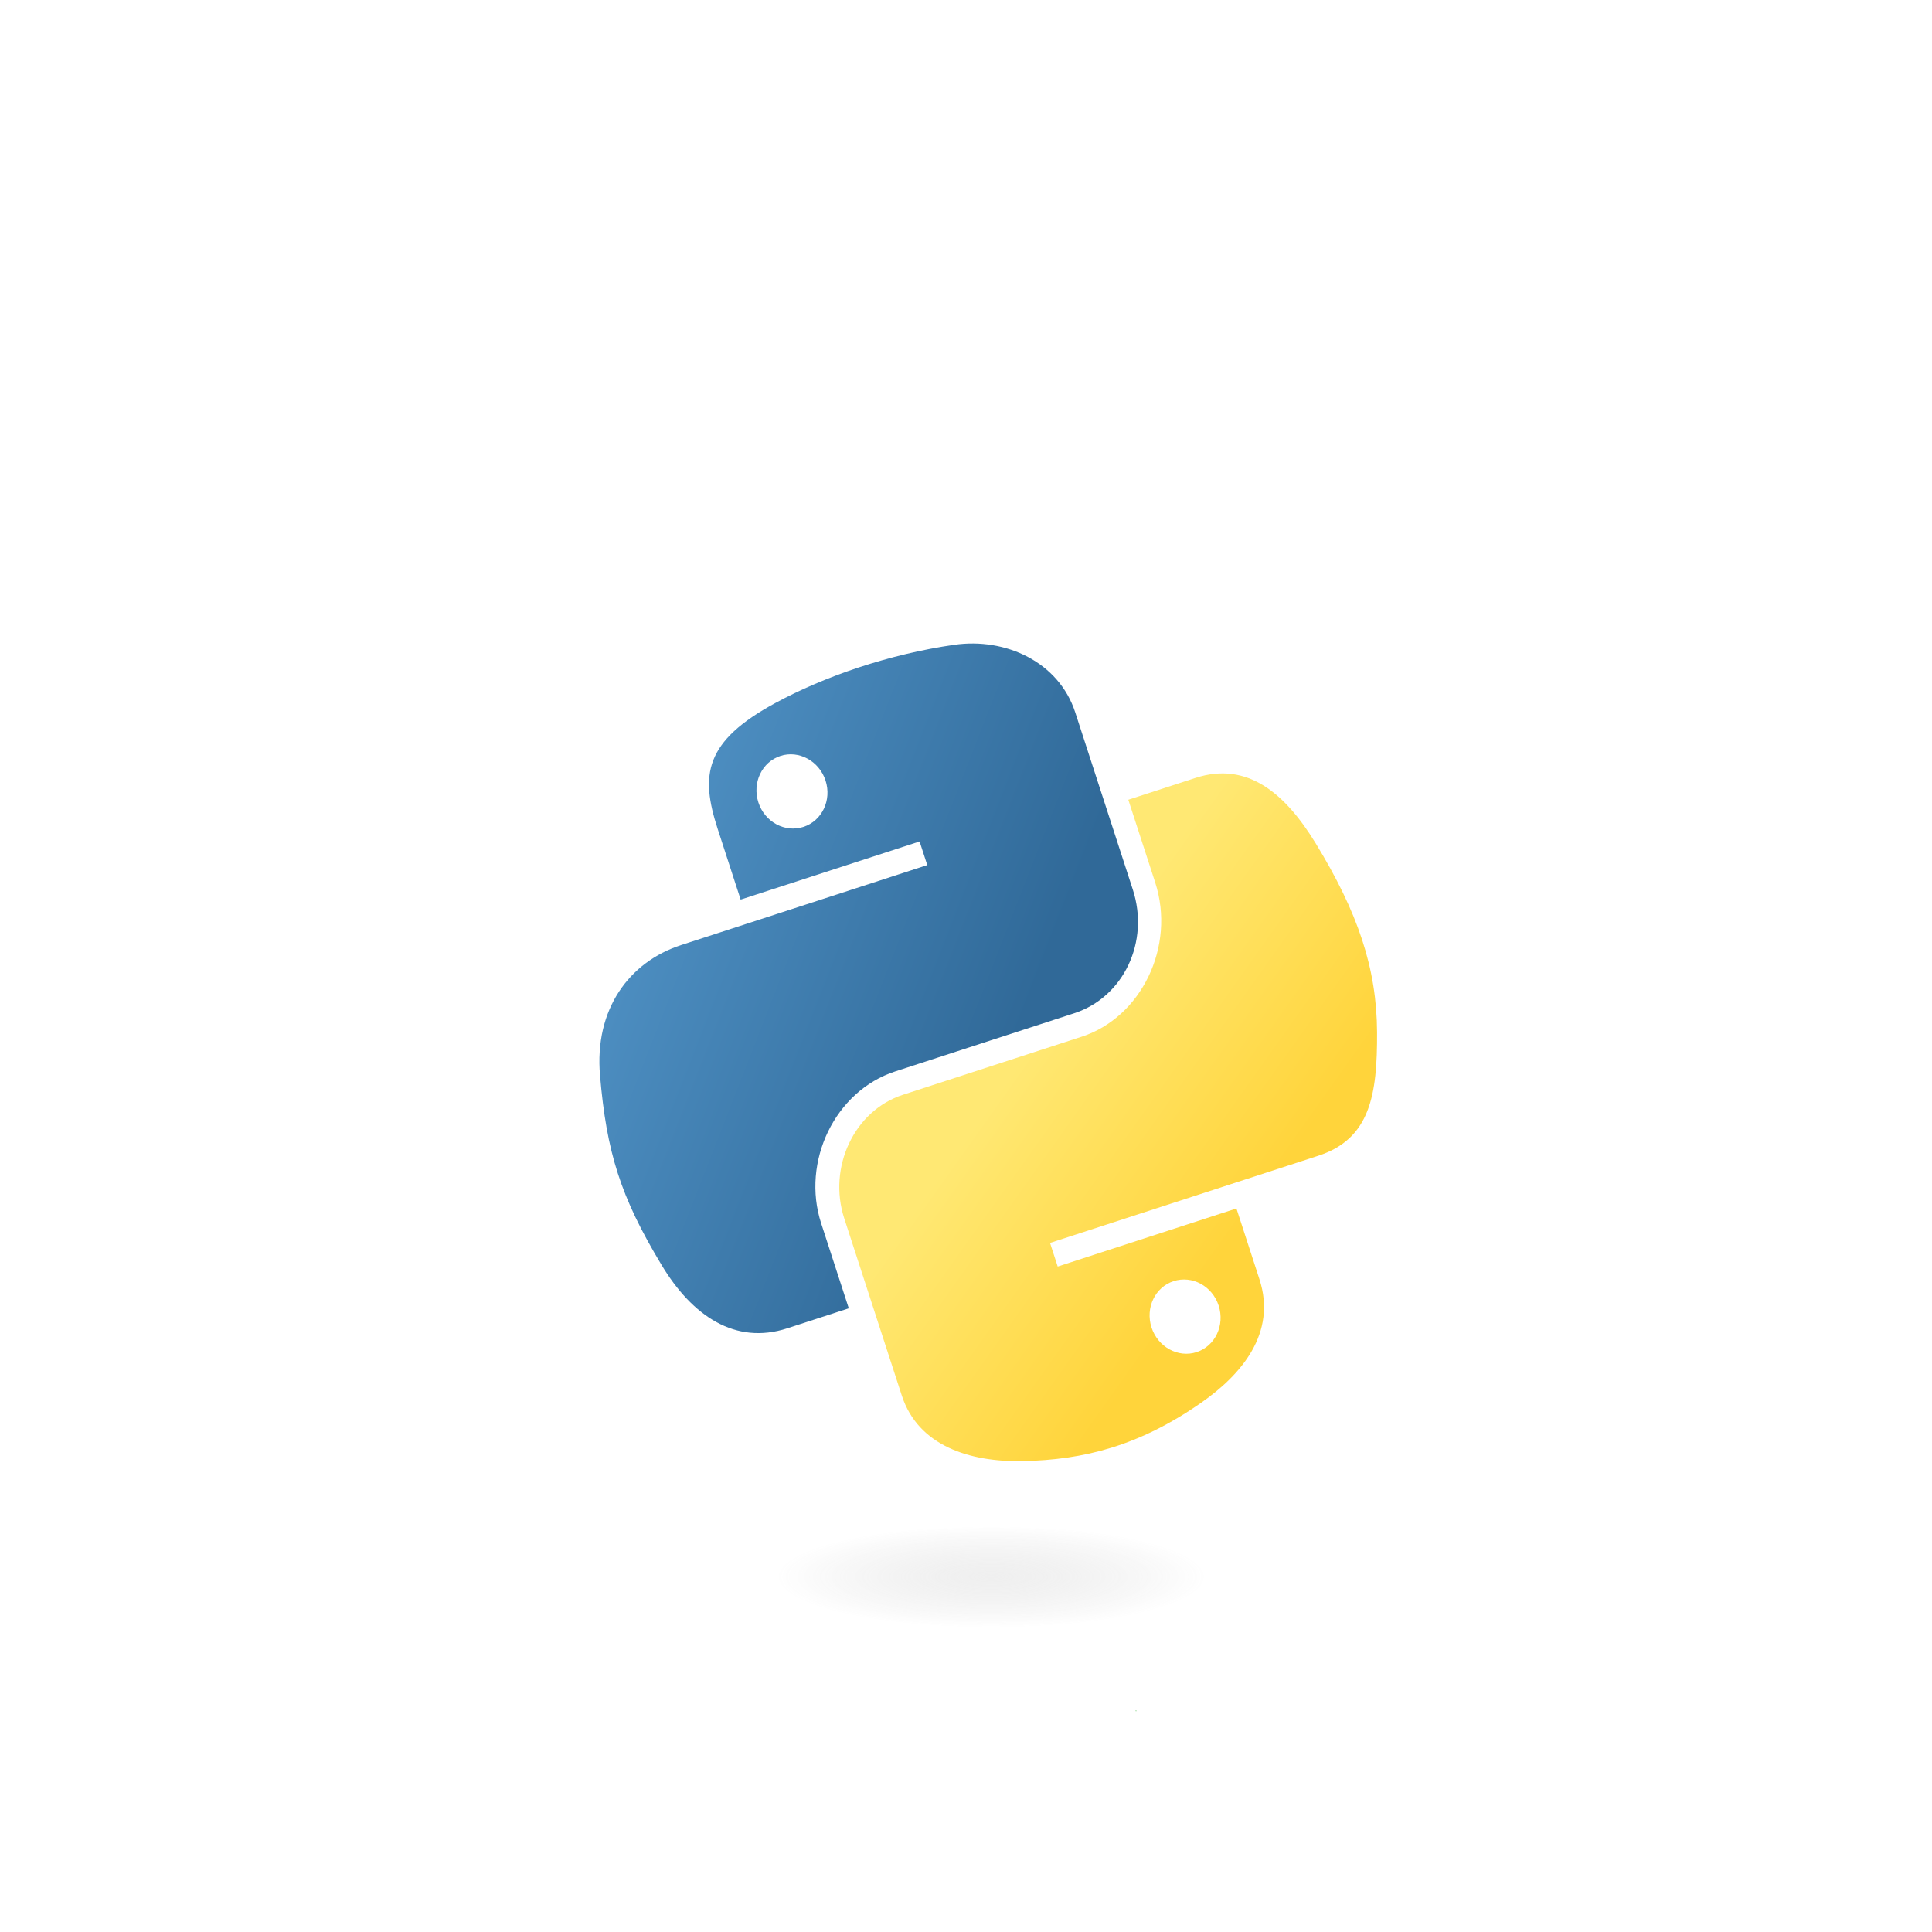
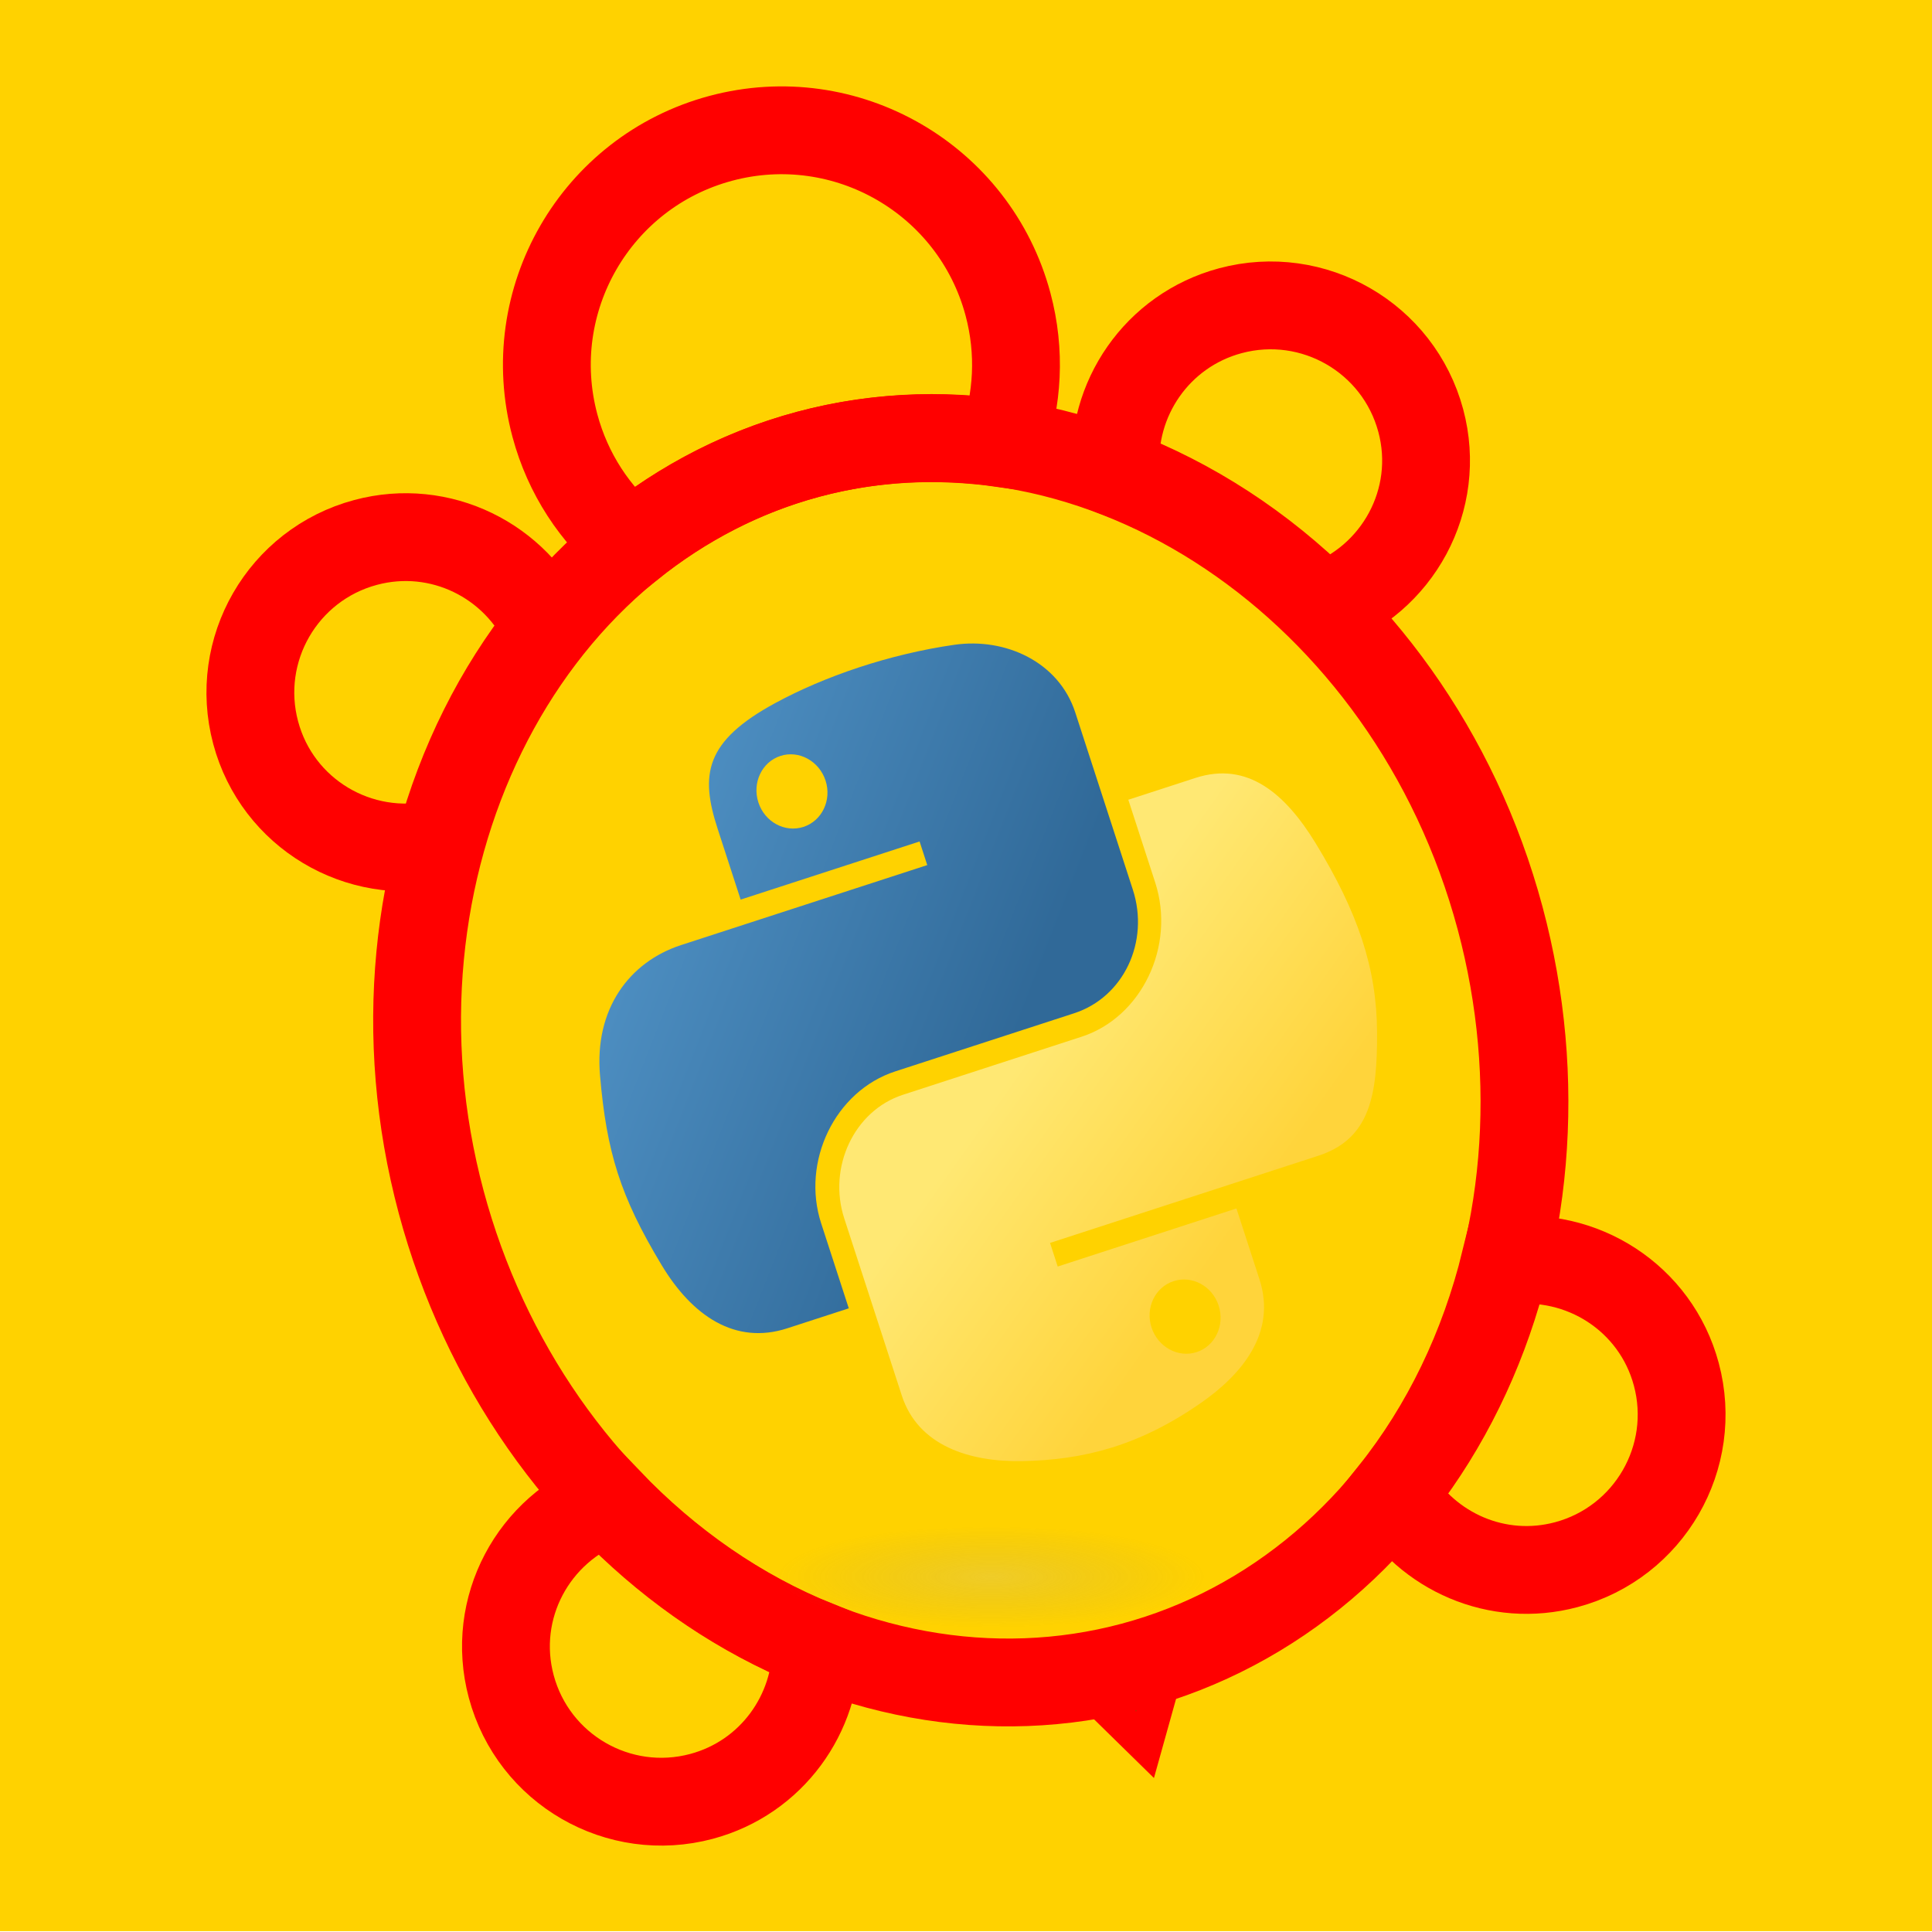
<svg xmlns="http://www.w3.org/2000/svg" version="1.1" width="55" height="55" viewBox="0 0 55 55" id="svg2">
+   <rect x="-0.064" y="-0.359" width="55.204" height="55.336" style="fill: rgb(255, 210, 0);" />
  <g transform="matrix(0.9659258,-0.258819,0.258819,0.9659258,-6.800586,7.913305)" id="g3661" style="fill:#00a000;fill-opacity:1">
-     <path d="m 27.497,48.279 c -0.553,0 -1.099,-0.035 -1.637,-0.1 l 1.388,2.349 1.368,-2.313 c -0.371,0.03 -0.741,0.064 -1.119,0.064 z" id="path6" style="fill: rgb(0, 160, 0); fill-opacity: 1; stroke-opacity: 1; stroke: rgb(255, 255, 255);" />
+     <path d="m 27.497,48.279 c -0.553,0 -1.099,-0.035 -1.637,-0.1 l 1.388,2.349 1.368,-2.313 c -0.371,0.03 -0.741,0.064 -1.119,0.064 z" id="path6" style="fill: rgb(0, 160, 0); fill-opacity: 1; stroke-opacity: 1; stroke: rgb(255, 0, 0);" />
    <g id="g8" style="fill:#00a000;fill-opacity:1;stroke:#004000;stroke-width:2.5;stroke-miterlimit:4;stroke-opacity:1;stroke-dasharray:none">
-       <path d="m 40.16,11.726 c -2.164,0 -3.958,1.555 -4.343,3.607 1.859,1.345 3.457,3.115 4.675,5.208 2.285,-0.172 4.094,-2.061 4.094,-4.39 0,-2.444 -1.982,-4.425 -4.426,-4.425 z" id="path10" style="fill: rgb(0, 160, 0); stroke-width: 2.5; stroke-miterlimit: 4; stroke-opacity: 1; stroke-dasharray: none; stroke: rgb(255, 255, 255); fill-opacity: 0;" />
-       <path d="m 40.713,39.887 c -1.224,2.232 -2.86,4.131 -4.797,5.556 0.521,1.864 2.213,3.239 4.244,3.239 2.443,0 4.426,-1.98 4.426,-4.424 0,-2.255 -1.693,-4.096 -3.873,-4.371 z" id="path12" style="fill: rgb(0, 160, 0); stroke-width: 2.5; stroke-miterlimit: 4; stroke-opacity: 1; stroke-dasharray: none; stroke: rgb(255, 255, 255); fill-opacity: 0;" />
-       <path d="m 14.273,39.871 c -2.253,0.206 -4.024,2.079 -4.024,4.387 0,2.443 1.98,4.424 4.424,4.424 2.064,0 3.784,-1.42 4.272,-3.332 -1.883,-1.416 -3.475,-3.289 -4.672,-5.479 z" id="path14" style="fill: rgb(0, 160, 0); stroke-width: 2.5; stroke-miterlimit: 4; stroke-opacity: 1; stroke-dasharray: none; stroke: rgb(255, 255, 255); fill-opacity: 0;" />
-       <path d="m 19.026,15.437 c -0.343,-2.103 -2.154,-3.711 -4.353,-3.711 -2.444,0 -4.424,1.981 -4.424,4.424 0,2.382 1.886,4.31 4.245,4.406 1.186,-2.043 2.732,-3.784 4.532,-5.119 z" id="path16" style="fill: rgb(0, 160, 0); stroke-width: 2.5; stroke-miterlimit: 4; stroke-opacity: 1; stroke-dasharray: none; stroke: rgb(255, 255, 255); fill-opacity: 0;" />
+       <path d="m 40.16,11.726 c -2.164,0 -3.958,1.555 -4.343,3.607 1.859,1.345 3.457,3.115 4.675,5.208 2.285,-0.172 4.094,-2.061 4.094,-4.39 0,-2.444 -1.982,-4.425 -4.426,-4.425 z" id="path10" style="fill: rgb(0, 160, 0); stroke-width: 2.5; stroke-miterlimit: 4; stroke-opacity: 1; stroke-dasharray: none; fill-opacity: 0; stroke: rgb(255, 0, 0);" />
+       <path d="m 40.713,39.887 c -1.224,2.232 -2.86,4.131 -4.797,5.556 0.521,1.864 2.213,3.239 4.244,3.239 2.443,0 4.426,-1.98 4.426,-4.424 0,-2.255 -1.693,-4.096 -3.873,-4.371 z" id="path12" style="fill: rgb(0, 160, 0); stroke-width: 2.5; stroke-miterlimit: 4; stroke-opacity: 1; stroke-dasharray: none; fill-opacity: 0; stroke: rgb(255, 0, 0);" />
+       <path d="m 14.273,39.871 c -2.253,0.206 -4.024,2.079 -4.024,4.387 0,2.443 1.98,4.424 4.424,4.424 2.064,0 3.784,-1.42 4.272,-3.332 -1.883,-1.416 -3.475,-3.289 -4.672,-5.479 z" id="path14" style="fill: rgb(0, 160, 0); stroke-width: 2.5; stroke-miterlimit: 4; stroke-opacity: 1; stroke-dasharray: none; fill-opacity: 0; stroke: rgb(255, 0, 0);" />
+       <path d="m 19.026,15.437 c -0.343,-2.103 -2.154,-3.711 -4.353,-3.711 -2.444,0 -4.424,1.981 -4.424,4.424 0,2.382 1.886,4.31 4.245,4.406 1.186,-2.043 2.732,-3.784 4.532,-5.119 z" id="path16" style="fill: rgb(0, 160, 0); stroke-width: 2.5; stroke-miterlimit: 4; stroke-opacity: 1; stroke-dasharray: none; fill-opacity: 0; stroke: rgb(255, 0, 0);" />
    </g>
-     <path d="m 27.497,12.563 c 1.908,0 3.728,0.411 5.418,1.128 0.741,-1.076 1.178,-2.377 1.178,-3.783 0,-3.687 -2.989,-6.677 -6.677,-6.677 -3.687,0 -6.676,2.99 -6.676,6.677 0,1.428 0.452,2.749 1.216,3.834 1.724,-0.749 3.587,-1.179 5.541,-1.179 z" id="path18" style="fill: rgb(0, 160, 0); stroke-width: 2.5; stroke-miterlimit: 4; stroke-opacity: 1; stroke-dasharray: none; stroke: rgb(255, 255, 255); fill-opacity: 0;" />
+     <path d="m 27.497,12.563 c 1.908,0 3.728,0.411 5.418,1.128 0.741,-1.076 1.178,-2.377 1.178,-3.783 0,-3.687 -2.989,-6.677 -6.677,-6.677 -3.687,0 -6.676,2.99 -6.676,6.677 0,1.428 0.452,2.749 1.216,3.834 1.724,-0.749 3.587,-1.179 5.541,-1.179 z" id="path18" style="fill: rgb(0, 160, 0); stroke-width: 2.5; stroke-miterlimit: 4; stroke-opacity: 1; stroke-dasharray: none; fill-opacity: 0; stroke: rgb(255, 0, 0);" />
    <g id="g20" style="fill:#00a000;fill-opacity:1;stroke:#004000;stroke-width:2.5;stroke-miterlimit:4;stroke-opacity:1;stroke-dasharray:none">
-       <path d="m 43.102,30.421 c 0,4.734 -1.645,9.28 -4.571,12.627 -2.925,3.348 -6.897,5.231 -11.034,5.231 -4.137,0 -8.109,-1.883 -11.034,-5.231 -2.925,-3.348 -4.571,-7.893 -4.571,-12.627 0,-9.797 7.044,-17.858 15.605,-17.858 8.561,0 15.605,8.061 15.605,17.858 z" id="path22" style="fill: rgb(0, 160, 0); stroke-width: 2.5; stroke-miterlimit: 4; stroke-opacity: 1; stroke-dasharray: none; stroke: rgb(255, 255, 255); paint-order: fill; fill-opacity: 0;" />
+       <path d="m 43.102,30.421 c 0,4.734 -1.645,9.28 -4.571,12.627 -2.925,3.348 -6.897,5.231 -11.034,5.231 -4.137,0 -8.109,-1.883 -11.034,-5.231 -2.925,-3.348 -4.571,-7.893 -4.571,-12.627 0,-9.797 7.044,-17.858 15.605,-17.858 8.561,0 15.605,8.061 15.605,17.858 z" id="path22" style="fill: rgb(0, 160, 0); stroke-width: 2.5; stroke-miterlimit: 4; stroke-opacity: 1; stroke-dasharray: none; paint-order: fill; fill-opacity: 0; stroke: rgb(255, 0, 0);" />
    </g>
  </g>
  <linearGradient id="a" gradientUnits="userSpaceOnUse" x1="-2031.312" y1="275.868" x2="-1922.296" y2="182.075" gradientTransform="matrix(0.112369, 0, 0, -0.118004, 244.0039, 52.64705)">
    <stop offset="0" stop-color="#5a9fd4" />
    <stop offset="1" stop-color="#306998" />
  </linearGradient>
  <path d="M 27.246 19.429 C 26.331 19.434 25.456 19.515 24.686 19.657 C 22.42 20.073 22.009 20.945 22.009 22.552 L 22.009 24.676 L 27.365 24.676 L 27.365 25.383 L 19.998 25.383 C 18.442 25.383 17.078 26.356 16.653 28.207 C 16.16 30.329 16.138 31.653 16.653 33.869 C 17.032 35.518 17.942 36.693 19.499 36.693 L 21.341 36.693 L 21.341 34.147 C 21.341 32.31 22.87 30.687 24.686 30.687 L 30.037 30.687 C 31.525 30.687 32.715 29.412 32.715 27.856 L 32.715 22.552 C 32.715 21.043 31.49 19.908 30.037 19.657 C 29.117 19.497 28.162 19.425 27.246 19.429 Z M 24.35 21.136 C 24.903 21.136 25.355 21.615 25.355 22.201 C 25.355 22.786 24.903 23.26 24.35 23.26 C 23.794 23.26 23.344 22.787 23.344 22.201 C 23.344 21.615 23.794 21.136 24.35 21.136 Z" fill="url(#a)" style="" transform="matrix(0.951057, -0.309017, 0.309017, 0.951057, -7.472432, 8.942764)" />
  <linearGradient id="b" gradientUnits="userSpaceOnUse" x1="-1880.151" y1="125.305" x2="-1919.08" y2="180.384" gradientTransform="matrix(0.112369, 0, 0, -0.118004, 245.5826, 50.57539)">
    <stop offset="0" stop-color="#ffd43b" />
    <stop offset="1" stop-color="#ffe873" />
  </linearGradient>
  <path d="M 34.962 23.311 L 34.962 25.784 C 34.962 27.702 33.398 29.316 31.616 29.316 L 26.265 29.316 C 24.801 29.316 23.588 30.621 23.588 32.146 L 23.588 37.45 C 23.588 38.961 24.849 39.849 26.265 40.282 C 27.961 40.8 29.587 40.894 31.616 40.282 C 32.964 39.876 34.294 39.059 34.294 37.45 L 34.294 35.328 L 28.944 35.328 L 28.944 34.621 L 36.972 34.621 C 38.529 34.621 39.109 33.492 39.651 31.796 C 40.209 30.052 40.185 28.373 39.651 26.135 C 39.265 24.524 38.53 23.311 36.972 23.311 L 34.962 23.311 Z M 31.952 36.743 C 32.508 36.743 32.958 37.216 32.958 37.802 C 32.958 38.389 32.508 38.867 31.952 38.867 C 31.399 38.867 30.948 38.389 30.948 37.802 C 30.948 37.216 31.4 36.743 31.952 36.743 Z" fill="url(#b)" style="" transform="matrix(0.951057, -0.309017, 0.309017, 0.951057, -8.333654, 11.40086)" />
  <path d="M463.554 26.909h1.562v-9.796h3.699v-1.168h-8.962v1.168h3.7v9.796m6.648 0h1.334v-8.947l2.896 8.946h1.485l3.019-8.916v8.917h1.456V15.946h-1.926l-3.299 9.393-2.812-9.393h-2.153v10.963" fill="#646464" transform="matrix(1, 0, 0, 1, -208.4399, -43.68416)" />
  <radialGradient id="c" cx="-3393.238" cy="376.791" r="29.037" gradientTransform="matrix(0, -0.04984, -0.210695, 0, 107.6098, -124.2322)" gradientUnits="userSpaceOnUse">
    <stop offset="0" stop-color="#b8b8b8" stop-opacity=".498" />
    <stop offset="1" stop-color="#7f7f7f" stop-opacity="0" />
  </radialGradient>
  <path d="M 35.403 44.919 C 35.403 45.719 32.189 46.367 28.225 46.367 C 24.26 46.367 21.047 45.719 21.047 44.919 C 21.047 44.12 24.26 43.473 28.225 43.473 C 32.189 43.473 35.403 44.12 35.403 44.919 Z" opacity=".444" fill="url(#c)" style="" />
</svg>
